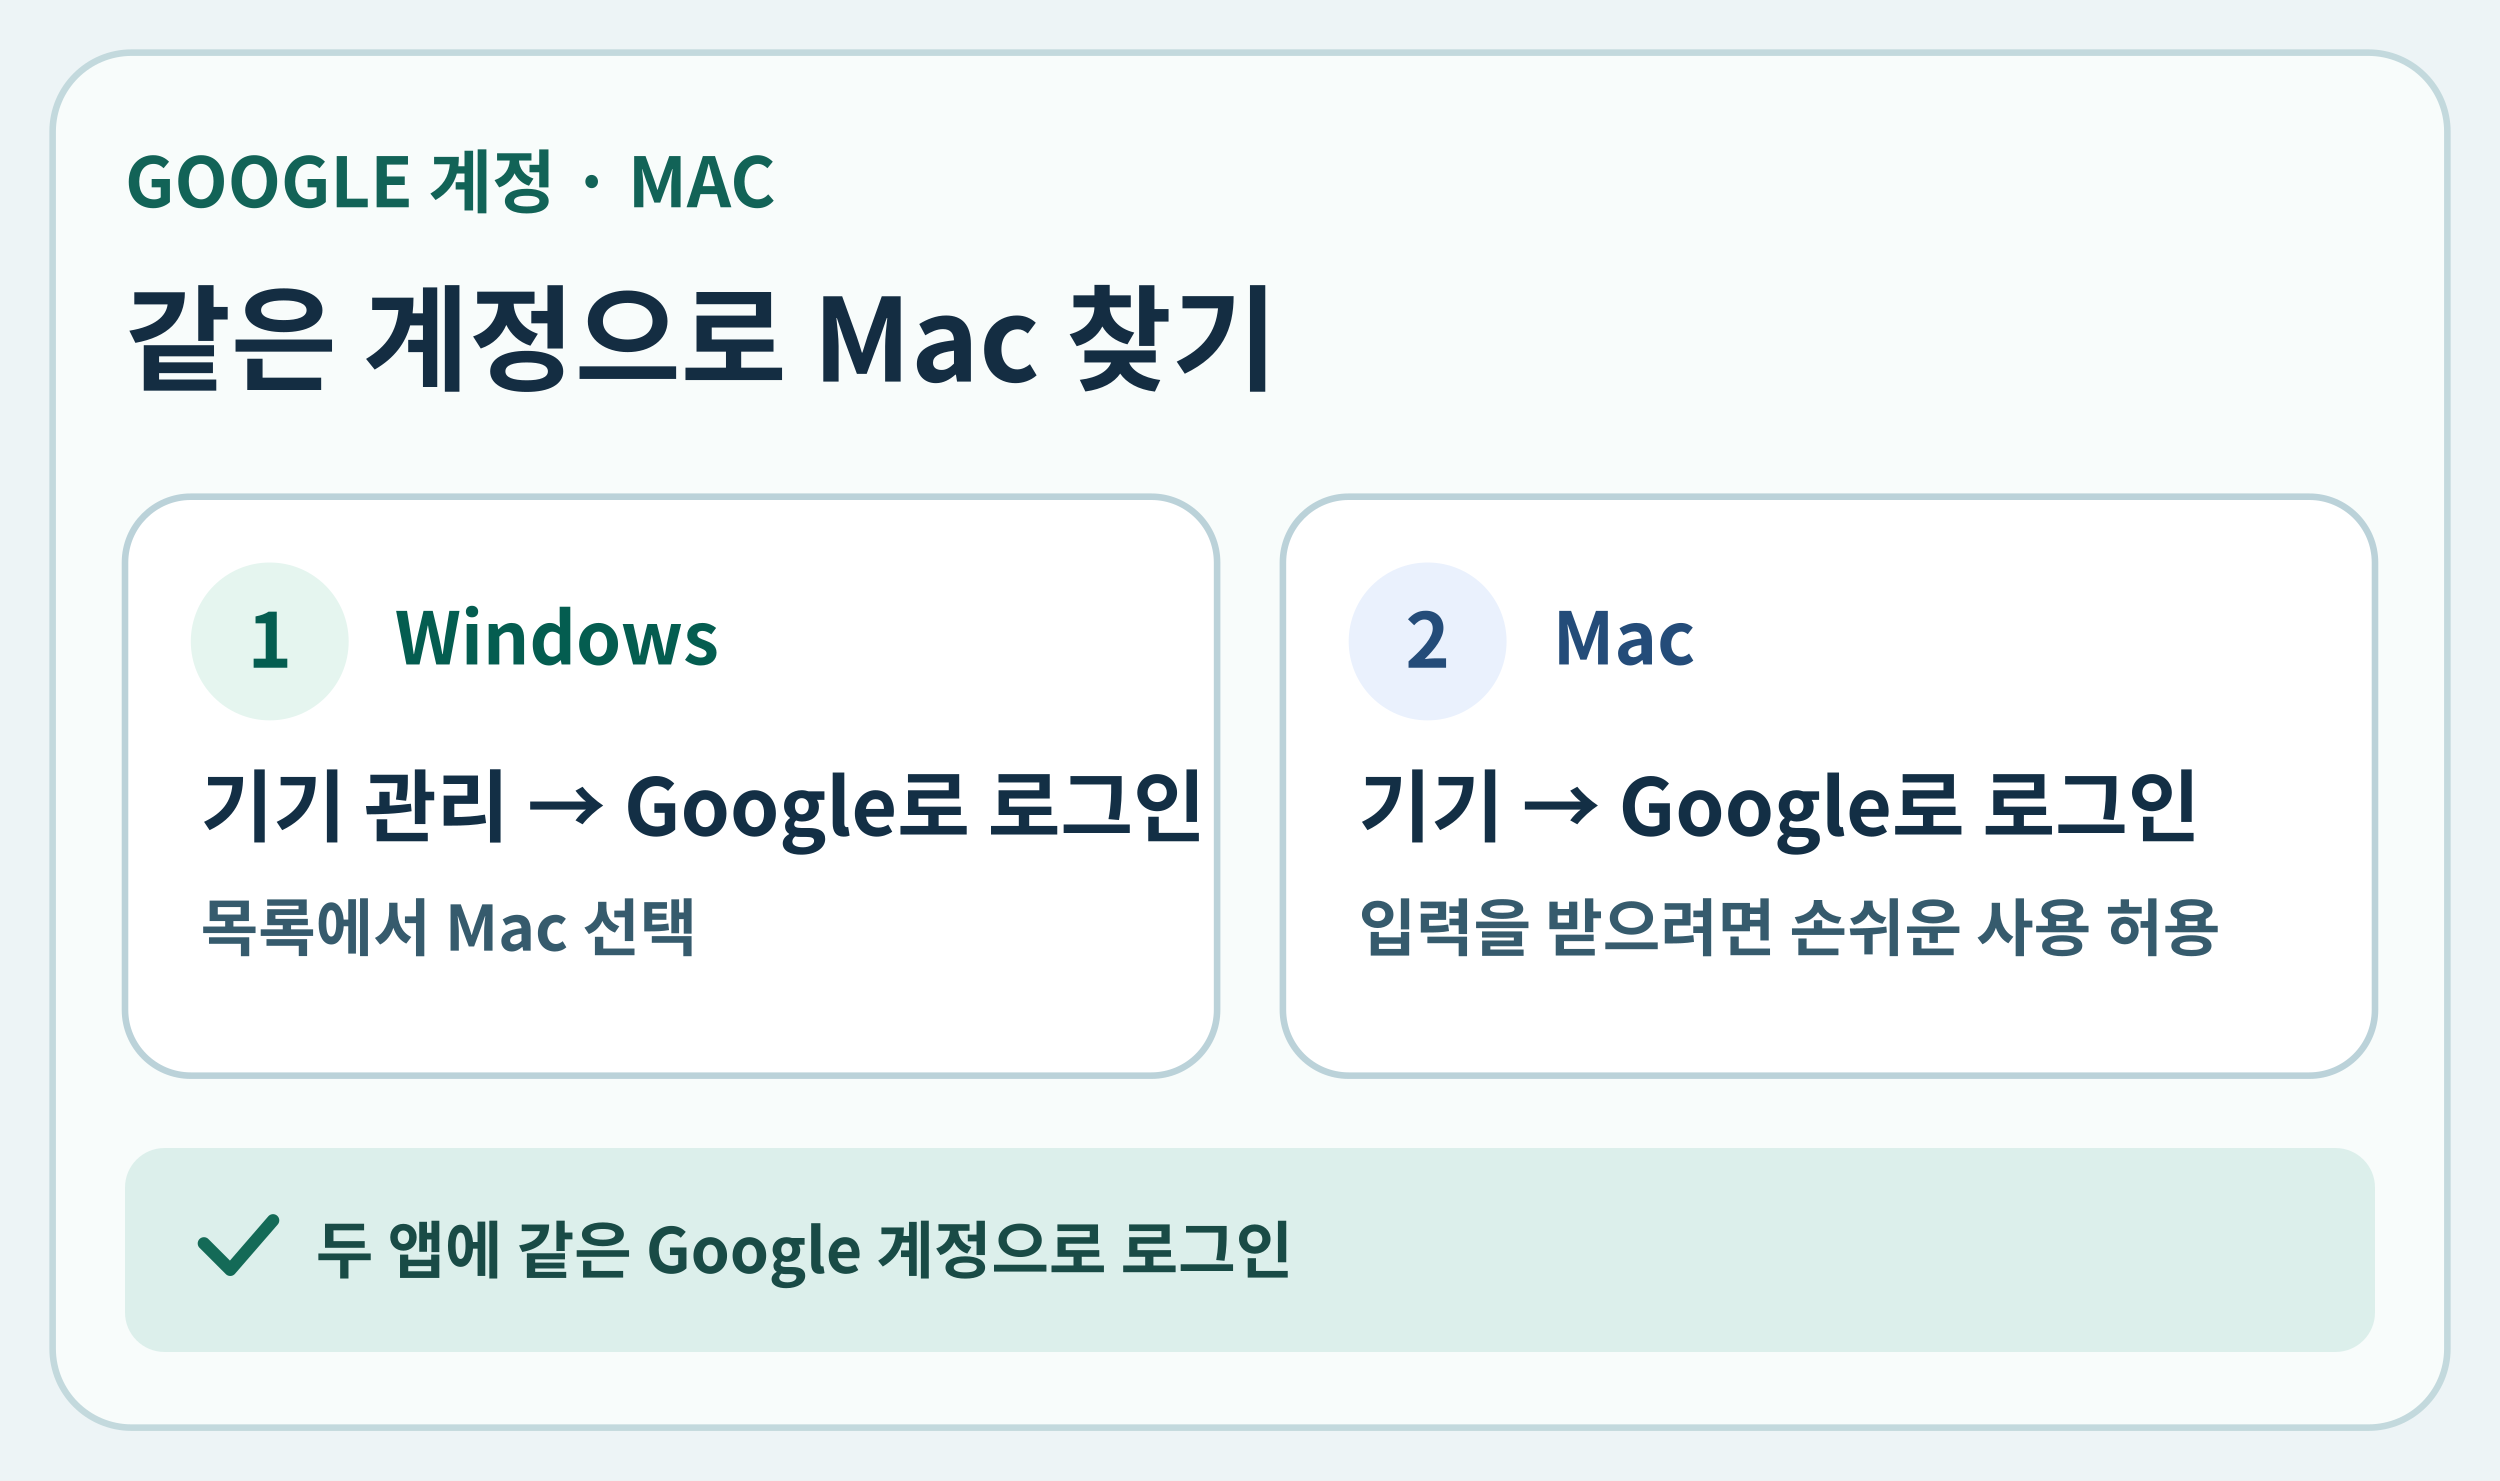
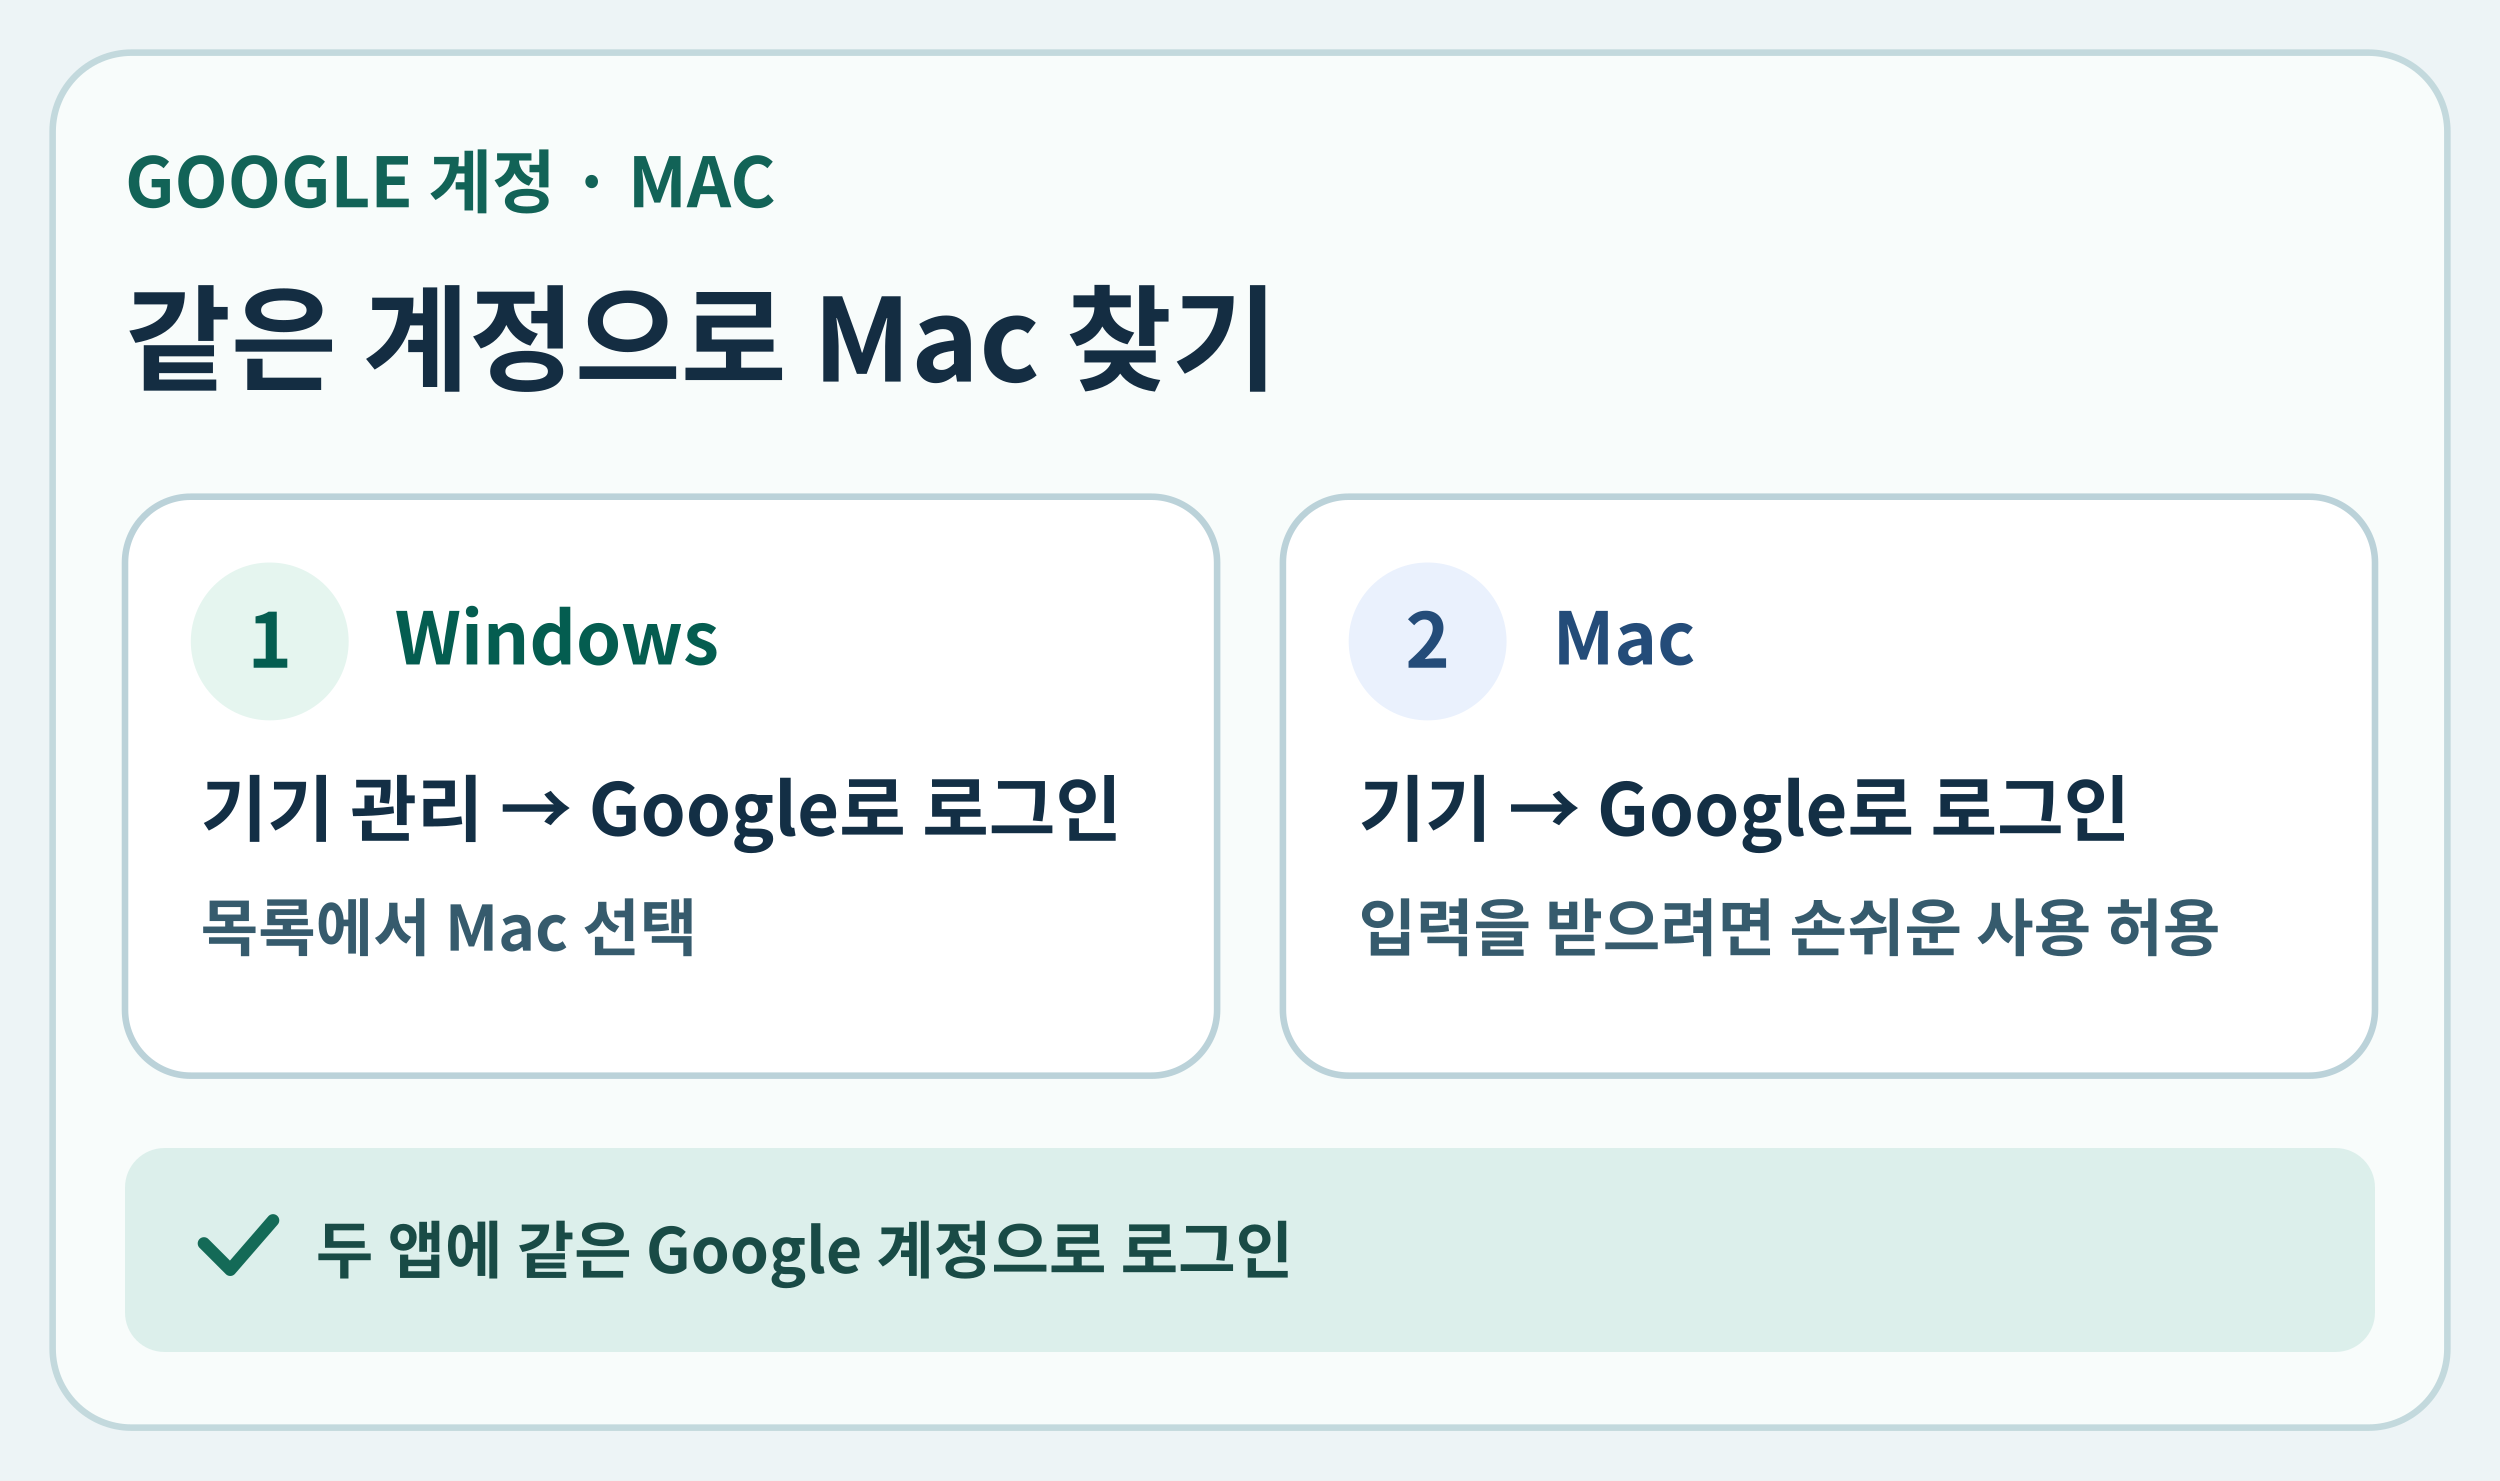
<svg xmlns="http://www.w3.org/2000/svg" width="760" height="450" viewBox="0 0 760 450" lang="ko">
  <rect width="760" height="450" fill="#edf4f6" />
  <rect x="16" y="16" width="728" height="418" rx="24" fill="#f8fcfb" stroke="#c3d9dd" stroke-width="2" />
  <g font-family="system-ui, Malgun Gothic, Apple SD Gothic Neo, Noto Sans CJK KR, sans-serif">
    <text x="38" y="63" fill="#126357" font-size="21" font-weight="840" text-anchor="start">GOOGLE 계정 · MAC</text>
    <text x="38" y="116" fill="#142d42" font-size="35" font-weight="850" text-anchor="start">같은 계정으로 Mac 찾기</text>
    <rect x="38" y="151" width="332" height="176" rx="20" fill="#fff" stroke="#bbd2d9" stroke-width="2" />
    <circle cx="82" cy="195" r="24" fill="#e5f5ef" />
    <text x="82" y="203" fill="#045d50" font-size="23" font-weight="850" text-anchor="middle">1</text>
    <text x="120" y="202" fill="#045d50" font-size="22" font-weight="830" text-anchor="start">Windows</text>
-     <text x="61" y="254" fill="#132f45" font-size="24" font-weight="830" text-anchor="start">기기 관리 → Google로 로그인</text>
+     <text x="61" y="254" fill="#132f45" font-size="22" font-weight="830" text-anchor="start">기기 관리 → Google로 로그인</text>
    <text x="61" y="289" fill="#365b6d" font-size="19" font-weight="630" text-anchor="start">목록에서 Mac 선택</text>
    <rect x="390" y="151" width="332" height="176" rx="20" fill="#fff" stroke="#bbd2d9" stroke-width="2" />
    <circle cx="434" cy="195" r="24" fill="#eaf1fd" />
    <text x="434" y="203" fill="#244c79" font-size="23" font-weight="850" text-anchor="middle">2</text>
    <text x="472" y="202" fill="#244c79" font-size="22" font-weight="830" text-anchor="start">Mac</text>
-     <text x="413" y="254" fill="#132f45" font-size="24" font-weight="830" text-anchor="start">기기 → Google로 로그인</text>
+     <text x="413" y="254" fill="#132f45" font-size="22" font-weight="830" text-anchor="start">기기 → Google로 로그인</text>
    <text x="413" y="289" fill="#365b6d" font-size="19" font-weight="630" text-anchor="start">입력을 받으려면 손쉬운 사용 허용</text>
    <rect x="38" y="349" width="684" height="62" rx="12" fill="#dcefeb" />
    <path d="M62 378l8 8 13-15" fill="none" stroke="#146a57" stroke-width="3.8" stroke-linecap="round" stroke-linejoin="round" />
    <text x="96" y="387" fill="#194b46" font-size="19" font-weight="700" text-anchor="start">두 앱에 같은 Google 계정으로 로그인</text>
  </g>
</svg>
